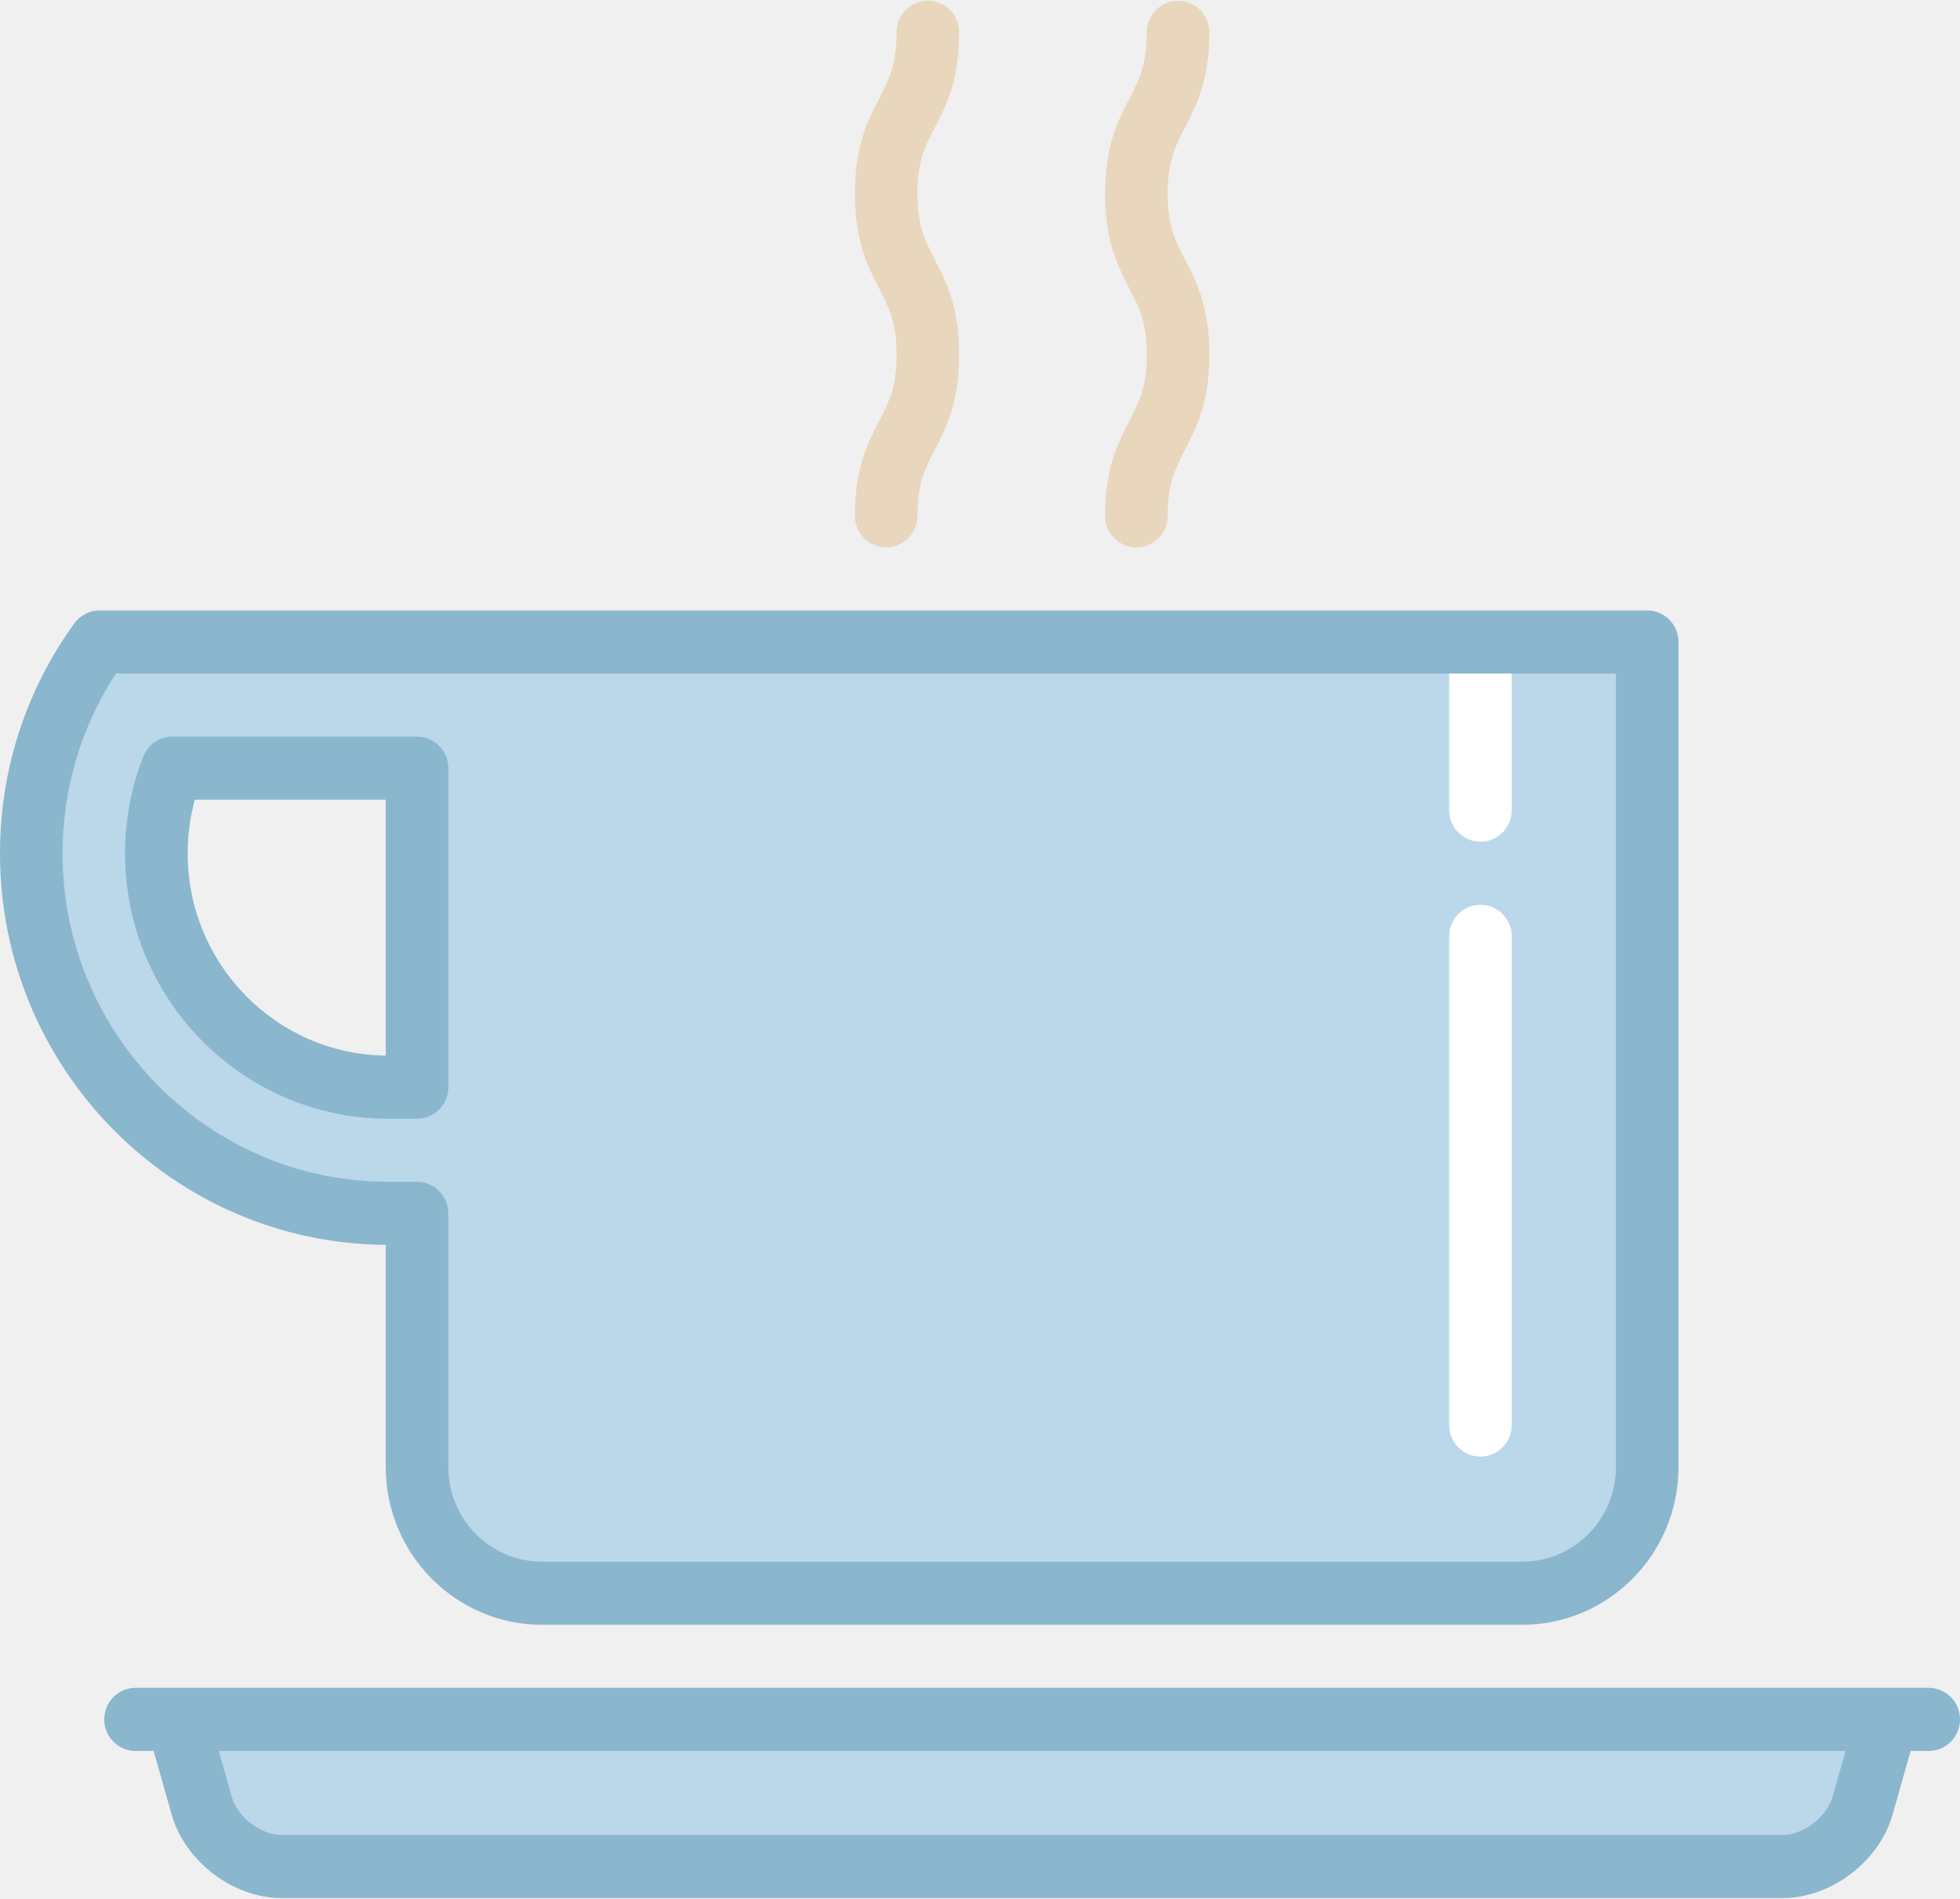
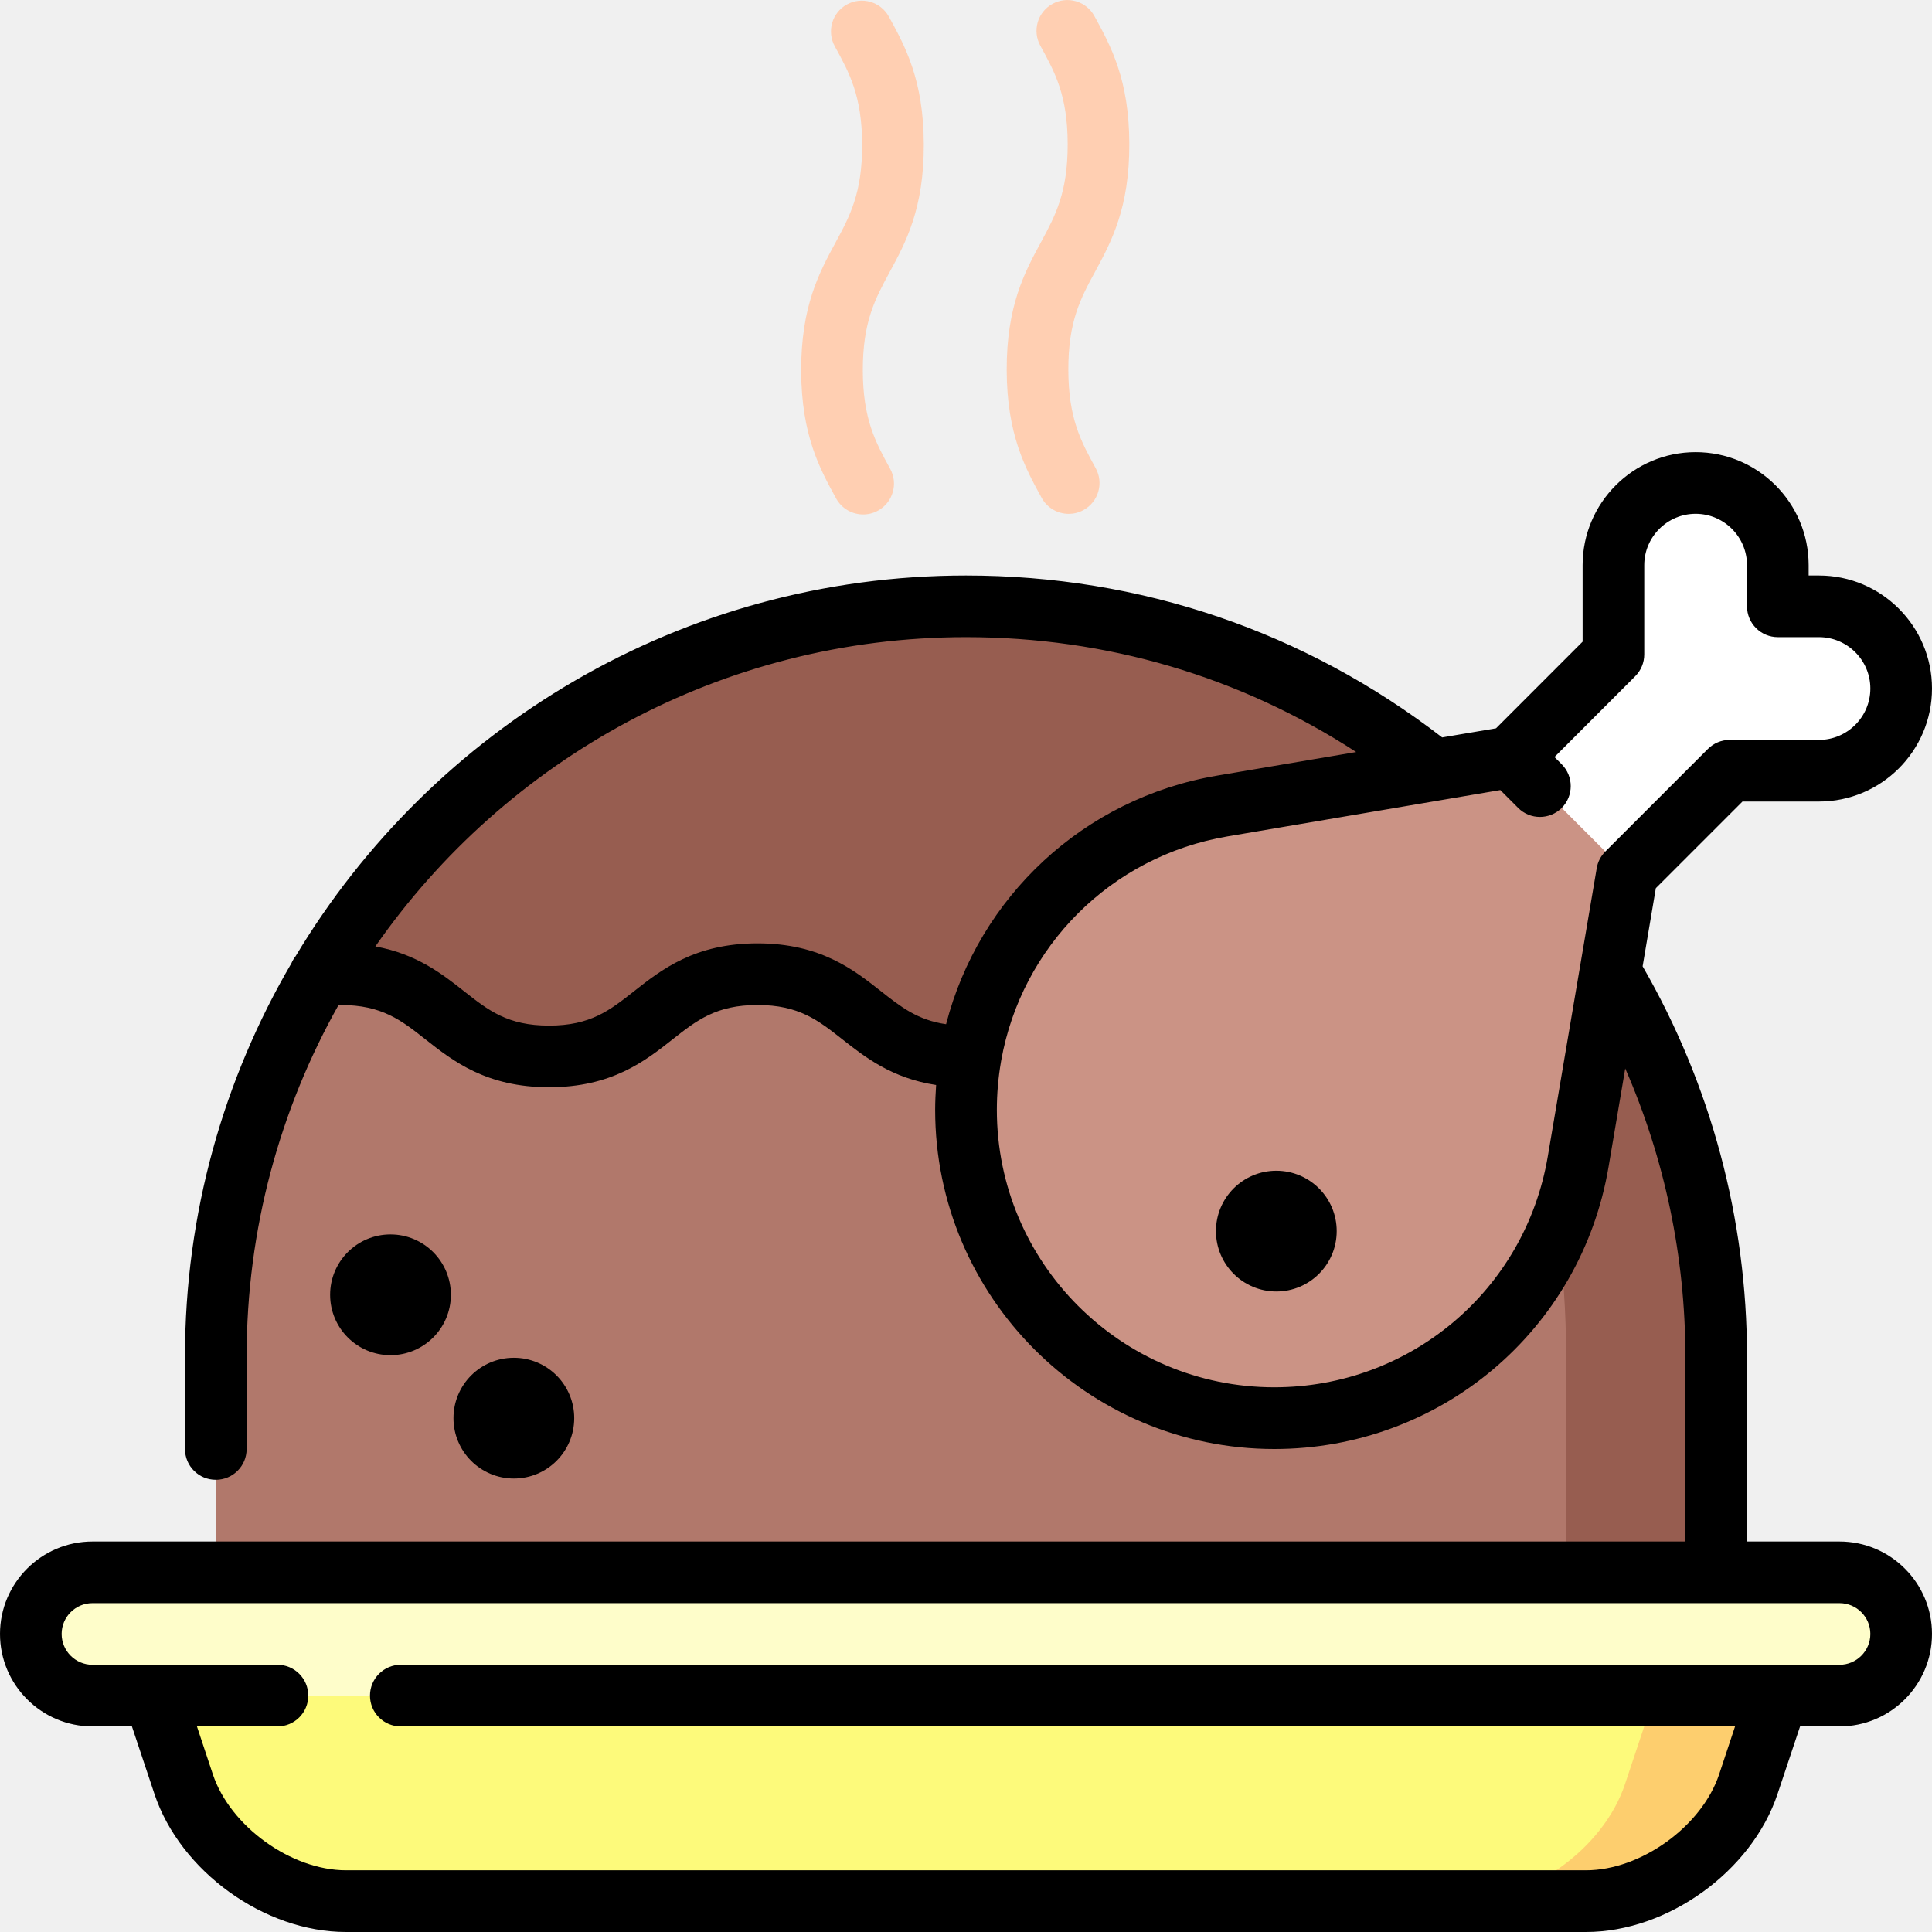
- <svg xmlns="http://www.w3.org/2000/svg" width="32px" height="31px" viewBox="0 0 32 31" version="1.1">
+ <svg xmlns="http://www.w3.org/2000/svg" width="32px" height="32px" viewBox="0 0 32 32" version="1.1">
  <defs />
-   <g id="EMS--coffee-break" stroke="none" stroke-width="1" fill="none" fill-rule="evenodd" transform="translate(-664, -140)">
-     <g id="tab" transform="translate(264, 126)" fill-rule="nonzero">
-       <g id="icon-long-break-active" transform="translate(400, 14)">
-         <path d="M30.808,28.07 L30.408,29.482 C30.254,30.027 29.668,30.472 29.106,30.472 L4.596,30.472 C4.034,30.472 3.449,30.027 3.294,29.482 L2.894,28.07 L30.808,28.07 Z" id="Shape" fill="#BBD7EA" />
-         <path d="M1.626,10.481 C0.925,11.451 0.511,12.644 0.511,13.933 C0.511,17.172 3.124,19.808 6.338,19.808 L6.808,19.808 L6.808,23.951 C6.808,25.084 7.728,26.01 8.851,26.01 L24.851,26.01 C25.974,26.01 26.894,25.084 26.894,23.951 L26.894,10.481 L1.626,10.481 Z M6.809,17.749 L6.338,17.749 C4.251,17.749 2.553,16.037 2.553,13.933 C2.553,13.45 2.642,12.979 2.814,12.54 L6.809,12.54 L6.809,17.749 Z" id="Shape" fill="#BBD7EA" />
-         <g id="Group" transform="translate(23.625, 9.955285)" fill="#FFFFFF">
-           <path d="M0.545,13.824 C0.263,13.824 0.035,13.594 0.035,13.31 L0.035,5.33 C0.035,5.046 0.263,4.815 0.545,4.815 C0.827,4.815 1.056,5.046 1.056,5.33 L1.056,13.31 C1.056,13.594 0.827,13.824 0.545,13.824 Z" id="Shape" />
-           <path d="M0.545,3.786 C0.263,3.786 0.035,3.555 0.035,3.271 L0.035,0.525 C0.035,0.241 0.263,0.011 0.545,0.011 C0.827,0.011 1.056,0.241 1.056,0.525 L1.056,3.271 C1.056,3.555 0.827,3.786 0.545,3.786 Z" id="Shape" />
-         </g>
-         <g id="Group" transform="translate(0, 9.955285)" fill="#8AB6CE">
-           <path d="M6.298,10.367 L6.298,13.996 C6.298,15.415 7.443,16.57 8.851,16.57 L24.851,16.57 C26.259,16.57 27.404,15.415 27.404,13.996 L27.404,0.525 C27.404,0.241 27.176,0.011 26.894,0.011 L1.626,0.011 C1.463,0.011 1.309,0.089 1.213,0.222 C0.419,1.32 0,2.619 0,3.978 C0,7.488 2.822,10.345 6.298,10.367 Z M1.893,1.04 L26.383,1.04 L26.383,13.996 C26.383,14.848 25.696,15.54 24.851,15.54 L8.851,15.54 C8.006,15.54 7.319,14.848 7.319,13.996 L7.319,9.853 C7.319,9.568 7.091,9.338 6.809,9.338 L6.338,9.338 C3.406,9.338 1.021,6.933 1.021,3.978 C1.021,2.924 1.322,1.914 1.893,1.04 Z" id="Shape" />
-           <path d="M6.338,8.308 L6.809,8.308 C7.091,8.308 7.319,8.078 7.319,7.794 L7.319,2.585 C7.319,2.3 7.091,2.07 6.809,2.07 L2.814,2.07 C2.604,2.07 2.416,2.199 2.339,2.396 C2.142,2.899 2.042,3.431 2.042,3.978 C2.043,6.366 3.969,8.308 6.338,8.308 Z M3.181,3.099 L6.298,3.099 L6.298,7.278 C4.511,7.257 3.064,5.785 3.064,3.978 C3.064,3.678 3.103,3.383 3.181,3.099 Z" id="Shape" />
-           <path d="M31.489,17.599 L2.213,17.599 C1.931,17.599 1.702,17.83 1.702,18.114 C1.702,18.399 1.931,18.629 2.213,18.629 L2.508,18.629 L2.803,19.668 C3.019,20.433 3.807,21.031 4.596,21.031 L29.106,21.031 C29.895,21.031 30.683,20.433 30.899,19.668 L31.194,18.629 L31.489,18.629 C31.771,18.629 32,18.399 32,18.114 C32,17.83 31.771,17.599 31.489,17.599 Z M29.917,19.385 C29.826,19.708 29.439,20.002 29.106,20.002 L4.596,20.002 C4.263,20.002 3.876,19.708 3.785,19.385 L3.571,18.629 L30.132,18.629 L29.917,19.385 Z" id="Shape" />
-         </g>
-         <g id="Group" transform="translate(13.9375, 0)" fill="#E8D6BD">
-           <path d="M0.531,8.936 C0.248,8.936 0.02,8.706 0.02,8.422 C0.02,7.638 0.232,7.229 0.418,6.868 C0.576,6.563 0.701,6.322 0.701,5.791 C0.701,5.259 0.576,5.018 0.418,4.713 C0.232,4.352 0.02,3.943 0.02,3.159 C0.02,2.375 0.232,1.966 0.418,1.606 C0.576,1.301 0.701,1.06 0.701,0.528 C0.701,0.244 0.929,0.013 1.211,0.013 C1.494,0.013 1.722,0.244 1.722,0.528 C1.722,1.312 1.51,1.721 1.324,2.082 C1.166,2.387 1.041,2.628 1.041,3.159 C1.041,3.691 1.166,3.932 1.324,4.237 C1.51,4.598 1.722,5.007 1.722,5.791 C1.722,6.575 1.51,6.983 1.324,7.344 C1.166,7.649 1.041,7.89 1.041,8.422 C1.041,8.706 0.813,8.936 0.531,8.936 Z" id="Shape" />
-           <path d="M4.616,8.936 C4.334,8.936 4.105,8.706 4.105,8.422 C4.105,7.638 4.317,7.229 4.503,6.868 C4.661,6.563 4.786,6.322 4.786,5.791 C4.786,5.259 4.661,5.018 4.503,4.713 C4.317,4.352 4.105,3.943 4.105,3.159 C4.105,2.375 4.317,1.966 4.503,1.606 C4.661,1.301 4.786,1.06 4.786,0.528 C4.786,0.244 5.014,0.013 5.297,0.013 C5.579,0.013 5.807,0.244 5.807,0.528 C5.807,1.312 5.596,1.721 5.409,2.082 C5.251,2.387 5.126,2.628 5.126,3.159 C5.126,3.691 5.251,3.932 5.409,4.237 C5.596,4.598 5.807,5.007 5.807,5.791 C5.807,6.575 5.596,6.983 5.409,7.344 C5.251,7.649 5.126,7.89 5.126,8.422 C5.126,8.706 4.898,8.936 4.616,8.936 Z" id="Shape" />
-         </g>
+   <g id="EMS--lunch-break" stroke="none" stroke-width="1" fill="none" fill-rule="evenodd" transform="translate(-856, -139)">
+     <g id="tab" transform="translate(261, 123)" fill-rule="nonzero">
+       <g id="icon-lunch-break-active" transform="translate(595, 16)">
+         <path d="M26.705,16.157 L22.559,14.795 L22.559,28.085 L28.426,28.085 C28.426,28.085 28.426,23.163 28.426,22.468 C28.426,20.164 27.798,18.007 26.705,16.157 Z" id="Shape" fill="#975D50" />
+         <path d="M23.819,14.795 L8.019,14.795 L5.295,16.157 C4.202,18.006 3.574,20.164 3.574,22.468 L3.574,26.553 L25.94,26.553 C25.94,26.553 25.94,23.899 25.94,22.468 C25.94,19.572 25.148,16.908 23.819,14.795 Z" id="Shape" fill="#B1786B" />
+         <path d="M16,10.042 C11.442,10.042 7.457,12.497 5.295,16.157 C5.403,16.144 5.517,16.136 5.641,16.136 C7.367,16.136 7.367,17.498 9.094,17.498 C10.82,17.498 10.82,16.136 12.547,16.136 C14.273,16.136 14.273,17.498 16,17.498 C17.726,17.498 17.726,16.136 19.452,16.136 C21.179,16.136 21.179,17.498 22.905,17.498 C24.631,17.498 24.631,16.136 26.358,16.136 C26.482,16.136 26.597,16.144 26.705,16.157 C24.543,12.497 20.558,10.042 16,10.042 Z" id="Shape" fill="#975D50" />
+         <path d="M27.745,27.063 L24.227,31.489 L26.269,31.489 C27.393,31.489 28.603,30.617 28.958,29.551 L29.787,27.063 L27.745,27.063 Z" id="Shape" fill="#FDCE6E" />
+         <path d="M2.213,27.063 L3.042,29.551 C3.397,30.617 4.607,31.489 5.731,31.489 L24.227,31.489 C25.35,31.489 26.56,30.617 26.915,29.551 L27.745,27.063 L2.213,27.063 Z" id="Shape" fill="#FDFA7B" />
+         <path d="M30.468,26.042 L1.532,26.042 C0.968,26.042 0.511,26.499 0.511,27.063 C0.511,27.628 0.968,28.085 1.532,28.085 L30.468,28.085 C31.032,28.085 31.489,27.628 31.489,27.063 C31.489,26.499 31.032,26.042 30.468,26.042 Z" id="Shape" fill="#FEFDCA" />
+         <path d="M31.489,11.404 C31.489,10.652 30.88,10.042 30.128,10.042 C30.035,10.042 29.764,10.042 29.447,10.042 C29.447,9.725 29.447,9.454 29.447,9.361 C29.447,8.609 28.837,8 28.085,8 C27.333,8 26.723,8.609 26.723,9.361 L26.723,10.84 L25.025,12.539 L25.024,14.465 L26.95,14.465 L28.649,12.766 L30.128,12.766 C30.88,12.766 31.489,12.156 31.489,11.404 Z" id="Shape" fill="#FFFFFF" />
+         <path d="M26.14,19.241 L26.95,14.465 L25.025,12.539 L20.248,13.349 C17.837,13.758 16,15.855 16,18.383 C16,21.203 18.286,23.489 21.106,23.489 C23.634,23.489 25.731,21.652 26.14,19.241 Z" id="Shape" fill="#CB9385" />
+         <path d="M16.674,6.131 C16.677,7.198 16.983,7.755 17.253,8.246 C17.346,8.415 17.521,8.511 17.701,8.511 C17.784,8.511 17.869,8.491 17.946,8.448 C18.194,8.312 18.284,8.002 18.148,7.754 C17.906,7.314 17.697,6.934 17.695,6.128 C17.693,5.322 17.899,4.941 18.139,4.499 C18.406,4.006 18.708,3.447 18.705,2.38 C18.702,1.314 18.396,0.757 18.126,0.265 C17.99,0.018 17.68,-0.072 17.433,0.064 C17.185,0.199 17.095,0.51 17.231,0.757 C17.473,1.197 17.682,1.577 17.684,2.383 C17.686,3.189 17.48,3.571 17.241,4.013 C16.973,4.506 16.671,5.065 16.674,6.131 Z" id="Shape" fill="#FFCFB2" />
+         <path d="M13.27,6.141 C13.273,7.208 13.579,7.765 13.849,8.256 C13.942,8.425 14.117,8.521 14.297,8.521 C14.38,8.521 14.464,8.501 14.542,8.458 C14.789,8.322 14.88,8.012 14.744,7.765 C14.502,7.324 14.293,6.944 14.291,6.138 C14.289,5.332 14.495,4.951 14.734,4.509 C15.002,4.016 15.304,3.457 15.301,2.39 C15.298,1.324 14.992,0.767 14.722,0.275 C14.586,0.028 14.276,-0.062 14.028,0.074 C13.781,0.209 13.691,0.52 13.827,0.767 C14.069,1.207 14.277,1.588 14.28,2.393 C14.282,3.199 14.076,3.581 13.836,4.023 C13.569,4.516 13.267,5.075 13.27,6.141 Z" id="Shape" fill="#FFCFB2" />
+         <circle id="Oval" fill="#000000" cx="6.468" cy="21.446" r="1" />
+         <circle id="Oval" fill="#000000" cx="8.511" cy="23.489" r="1" />
+         <path d="M30.468,25.532 L28.936,25.532 L28.936,22.468 C28.936,20.193 28.338,17.963 27.207,16.005 L27.426,14.711 L28.861,13.276 L30.128,13.276 C31.16,13.276 32,12.436 32,11.404 C32,10.372 31.16,9.532 30.128,9.532 L29.957,9.532 L29.957,9.361 C29.957,8.329 29.118,7.489 28.085,7.489 C27.053,7.489 26.213,8.329 26.213,9.361 L26.213,10.628 L24.779,12.063 L23.887,12.214 C21.611,10.458 18.889,9.532 16,9.532 C11.288,9.532 7.157,12.064 4.895,15.84 C4.867,15.875 4.844,15.914 4.826,15.956 C3.707,17.87 3.064,20.095 3.064,22.468 L3.064,24 C3.064,24.282 3.292,24.51 3.574,24.51 C3.856,24.51 4.085,24.282 4.085,24 L4.085,22.468 C4.085,20.355 4.638,18.37 5.607,16.647 C5.618,16.647 5.629,16.646 5.641,16.646 C6.327,16.646 6.647,16.899 7.051,17.218 C7.498,17.57 8.054,18.008 9.094,18.008 C10.134,18.008 10.69,17.57 11.136,17.218 C11.541,16.899 11.861,16.646 12.547,16.646 C13.233,16.646 13.552,16.899 13.957,17.218 C14.327,17.509 14.772,17.859 15.505,17.971 C15.496,18.107 15.489,18.244 15.489,18.383 C15.489,21.48 18.009,24 21.106,24 C23.856,24 26.184,22.034 26.643,19.326 L26.919,17.697 C27.573,19.194 27.915,20.818 27.915,22.468 L27.915,25.532 L1.532,25.532 C0.687,25.532 0,26.219 0,27.063 C0,27.908 0.687,28.595 1.532,28.595 L2.185,28.595 L2.558,29.713 C2.985,30.995 4.379,32 5.73,32 L26.269,32 C27.621,32 29.015,30.995 29.442,29.713 L29.815,28.595 L30.468,28.595 C31.313,28.595 32,27.908 32,27.063 C32,26.219 31.313,25.532 30.468,25.532 Z M14.589,16.416 C14.143,16.064 13.587,15.625 12.547,15.625 C11.506,15.625 10.951,16.064 10.504,16.416 C10.1,16.735 9.78,16.987 9.094,16.987 C8.408,16.987 8.088,16.735 7.684,16.416 C7.328,16.135 6.901,15.8 6.217,15.676 C8.371,12.582 11.953,10.553 16,10.553 C18.33,10.553 20.542,11.207 22.463,12.456 L20.163,12.846 C17.937,13.223 16.213,14.864 15.67,16.964 C15.199,16.896 14.923,16.679 14.589,16.416 Z M21.106,22.978 C18.572,22.978 16.511,20.917 16.511,18.383 C16.511,18.114 16.534,17.851 16.578,17.595 C16.58,17.585 16.581,17.575 16.583,17.565 C16.918,15.685 18.393,14.182 20.334,13.853 L24.85,13.086 L25.145,13.381 C25.244,13.481 25.375,13.531 25.506,13.531 C25.637,13.531 25.767,13.481 25.867,13.382 C26.066,13.182 26.066,12.859 25.867,12.659 L25.747,12.539 L27.084,11.201 C27.18,11.105 27.234,10.975 27.234,10.84 L27.234,9.361 C27.234,8.892 27.616,8.51 28.085,8.51 C28.554,8.51 28.936,8.892 28.936,9.361 L28.936,10.042 C28.936,10.324 29.165,10.553 29.447,10.553 L30.128,10.553 C30.597,10.553 30.979,10.935 30.979,11.404 C30.979,11.873 30.597,12.255 30.128,12.255 L28.649,12.255 C28.514,12.255 28.384,12.309 28.288,12.405 L26.589,14.104 C26.514,14.179 26.464,14.275 26.447,14.379 L25.636,19.155 C25.261,21.371 23.356,22.978 21.106,22.978 Z M30.468,27.574 L29.459,27.574 C29.457,27.574 29.455,27.574 29.452,27.574 L6.638,27.574 C6.356,27.574 6.128,27.803 6.128,28.085 C6.128,28.367 6.356,28.595 6.638,28.595 L28.738,28.595 L28.474,29.39 C28.186,30.251 27.177,30.978 26.269,30.978 L5.731,30.978 C4.823,30.978 3.814,30.251 3.526,29.39 L3.262,28.595 L4.596,28.595 C4.878,28.595 5.106,28.367 5.106,28.085 C5.106,27.803 4.878,27.574 4.596,27.574 L1.532,27.574 C1.25,27.574 1.021,27.345 1.021,27.063 C1.021,26.782 1.25,26.553 1.532,26.553 L30.468,26.553 C30.75,26.553 30.979,26.782 30.979,27.063 C30.979,27.345 30.75,27.574 30.468,27.574 Z" id="Shape" fill="#000000" />
+         <circle id="Oval" fill="#000000" cx="21.14" cy="20.391" r="1" />
      </g>
    </g>
  </g>
</svg>
